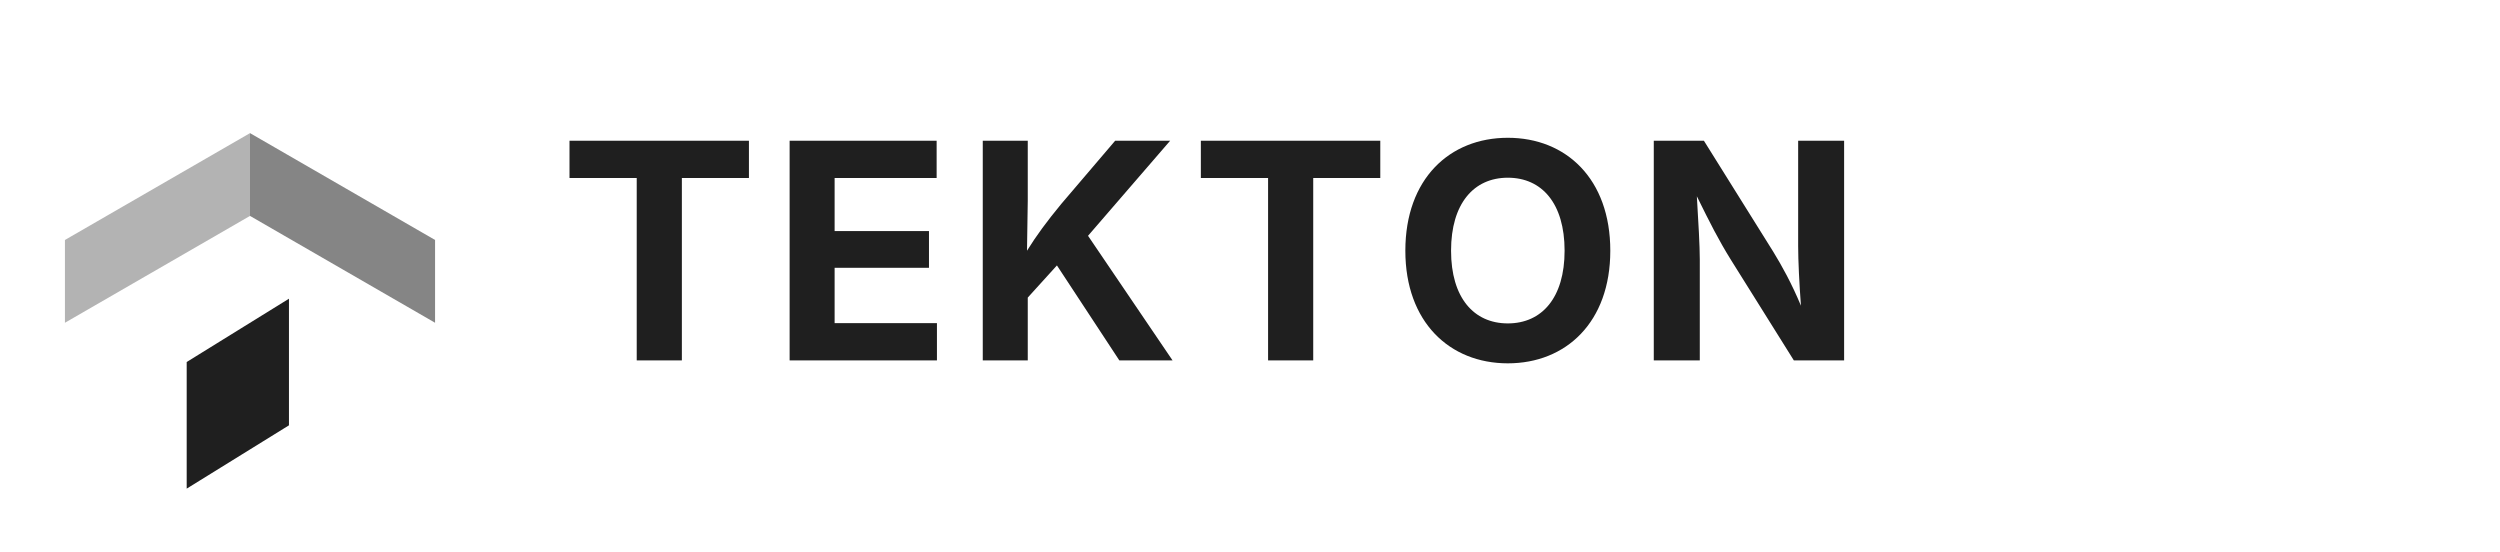
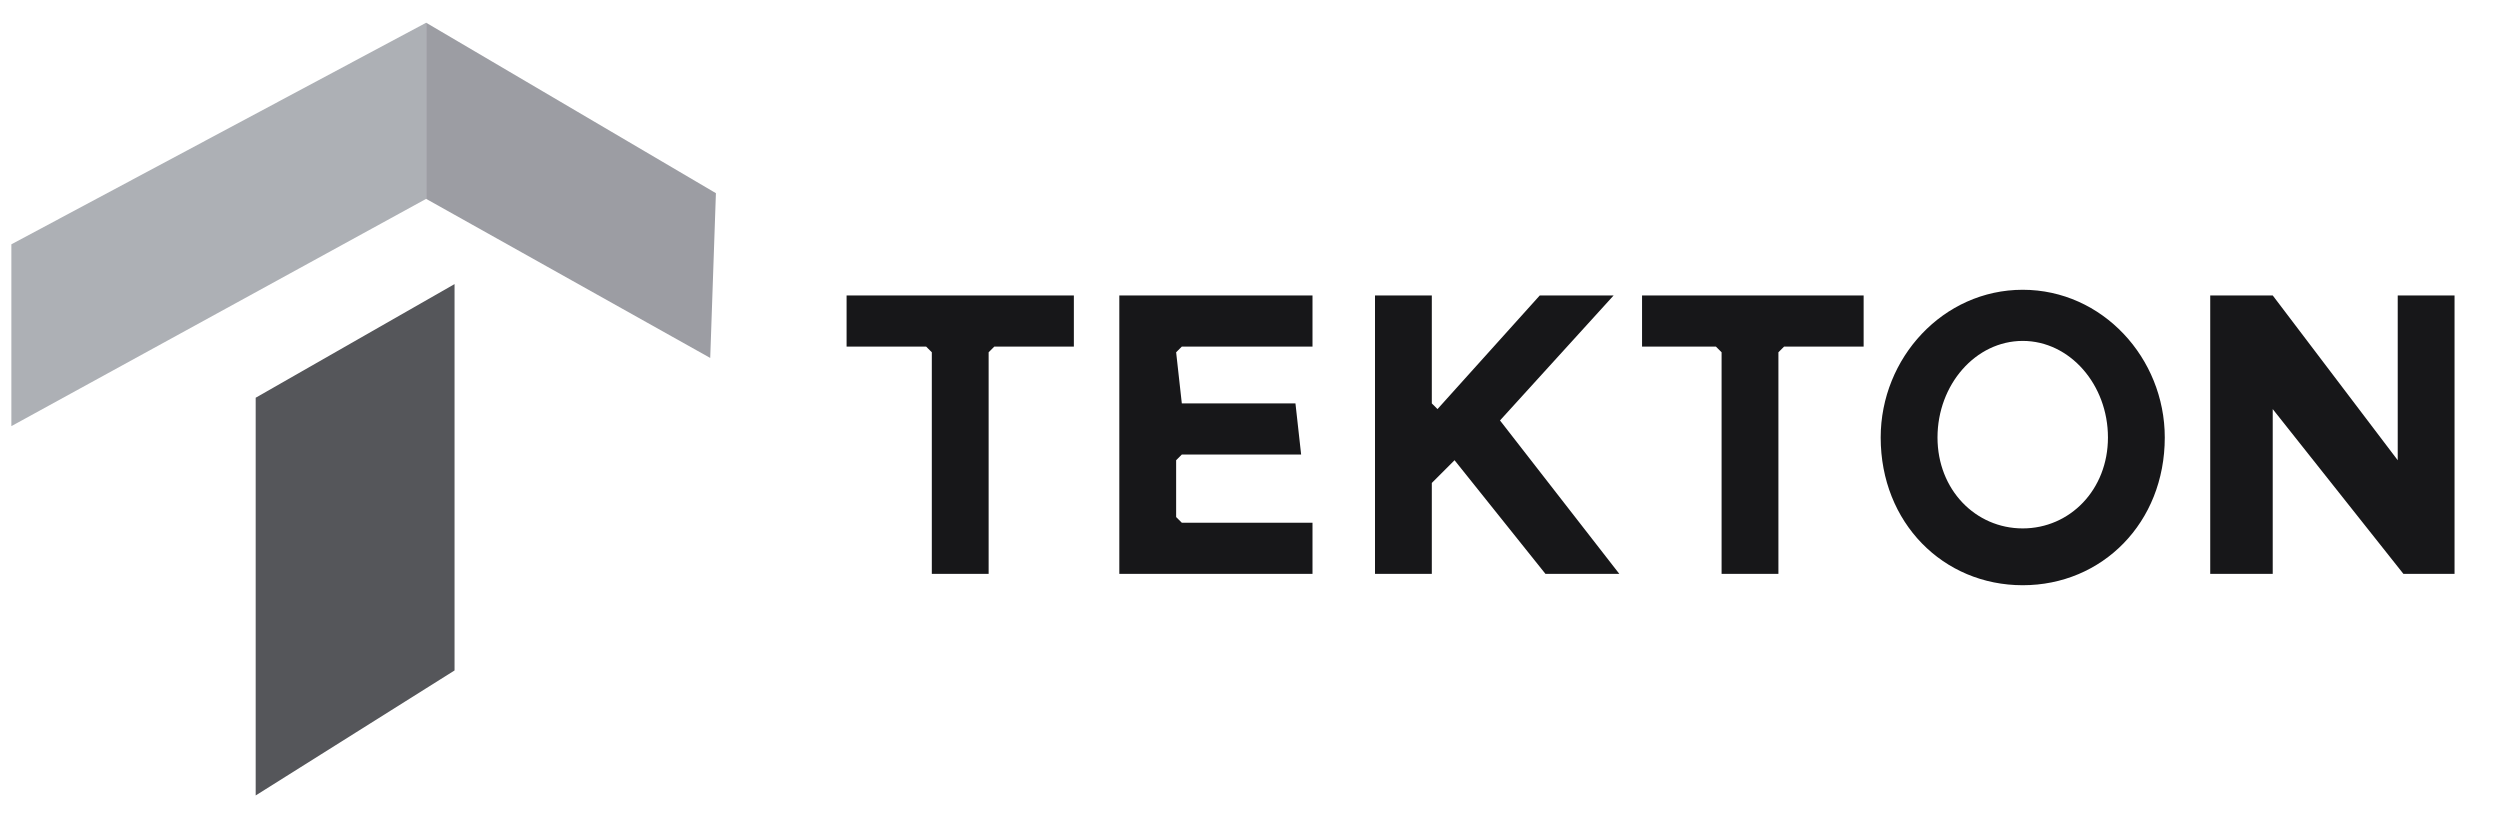
- <svg xmlns="http://www.w3.org/2000/svg" width="770" height="170" viewBox="0 0 770 170" role="img" aria-label="TEKTON logo corrected version 2">
-   <g transform="translate(5 11) scale(1.5)">
-     <g class="tekton-mark">
-       <path d="M 10 41.94 L 48 20 L 48 37 L 10 58.94 Z" fill="#B3B3B3" />
-       <path d="M 48 20 L 86 41.94 L 86 58.94 L 48 37 Z" fill="#858585" />
-       <path d="M 35 67 L 56 54 L 56 80 L 35 93 Z" fill="#1F1F1F" />
-     </g>
+ <svg xmlns="http://www.w3.org/2000/svg" viewBox="0 0 440 145" width="440" height="145" role="img" aria-label="TEKTON approved logo: fixed symbol and wordmark proportions">
+   <g id="approved-roof-and-pillar">
+     <path d="M 2 43 L 75 4 L 75 35 L 2 75 Z" fill="#ADB0B5" />
+     <path d="M 75 4 L 126 34 L 125 63 L 75 35 Z" fill="#9C9DA3" />
+     <path d="M 45 70 L 80 50 L 80 118 L 45 140 Z" fill="#55565A" />
  </g>
-   <text x="172" y="111" font-family="Inter,Arial,sans-serif" font-size="93" font-weight="700" letter-spacing="3" fill="#1F1F1F">TEKTON</text>
+   <g id="approved-reference-wordmark">
+     <path d="M 149 52 L 149 61 L 163 61 L 164 62 L 164 101 L 174 101 L 174 62 L 175 61 L 189 61 L 189 52 Z M 197 52 L 197 101 L 231 101 L 231 92 L 208 92 L 207 91 L 207 81 L 208 80 L 229 80 L 228 71 L 208 71 L 207 62 L 208 61 L 231 61 L 231 52 Z M 242 52 L 242 101 L 252 101 L 252 85 L 256 81 L 272 101 L 285 101 L 264 74 L 284 52 L 271 52 L 253 72 L 252 71 L 252 52 Z M 289 52 L 289 61 L 302 61 L 303 62 L 303 101 L 313 101 L 313 62 L 314 61 L 328 61 L 328 52 Z M 389 52 L 400 52 L 422 81 L 422 52 L 432 52 L 432 101 L 423 101 L 400 72 L 400 101 L 389 101 Z M 356 51 C 370 51 381 63 381 77 C 381 92 370 103 356 103 C 342 103 331 92 331 77 C 331 63 342 51 356 51 Z M 356 60 C 364.3 60 371 67.7 371 77 C 371 86.2 364.3 93 356 93 C 347.7 93 341 86.2 341 77 C 341 67.7 347.7 60 356 60 Z" fill="#171719" fill-rule="evenodd" />
+   </g>
</svg>
